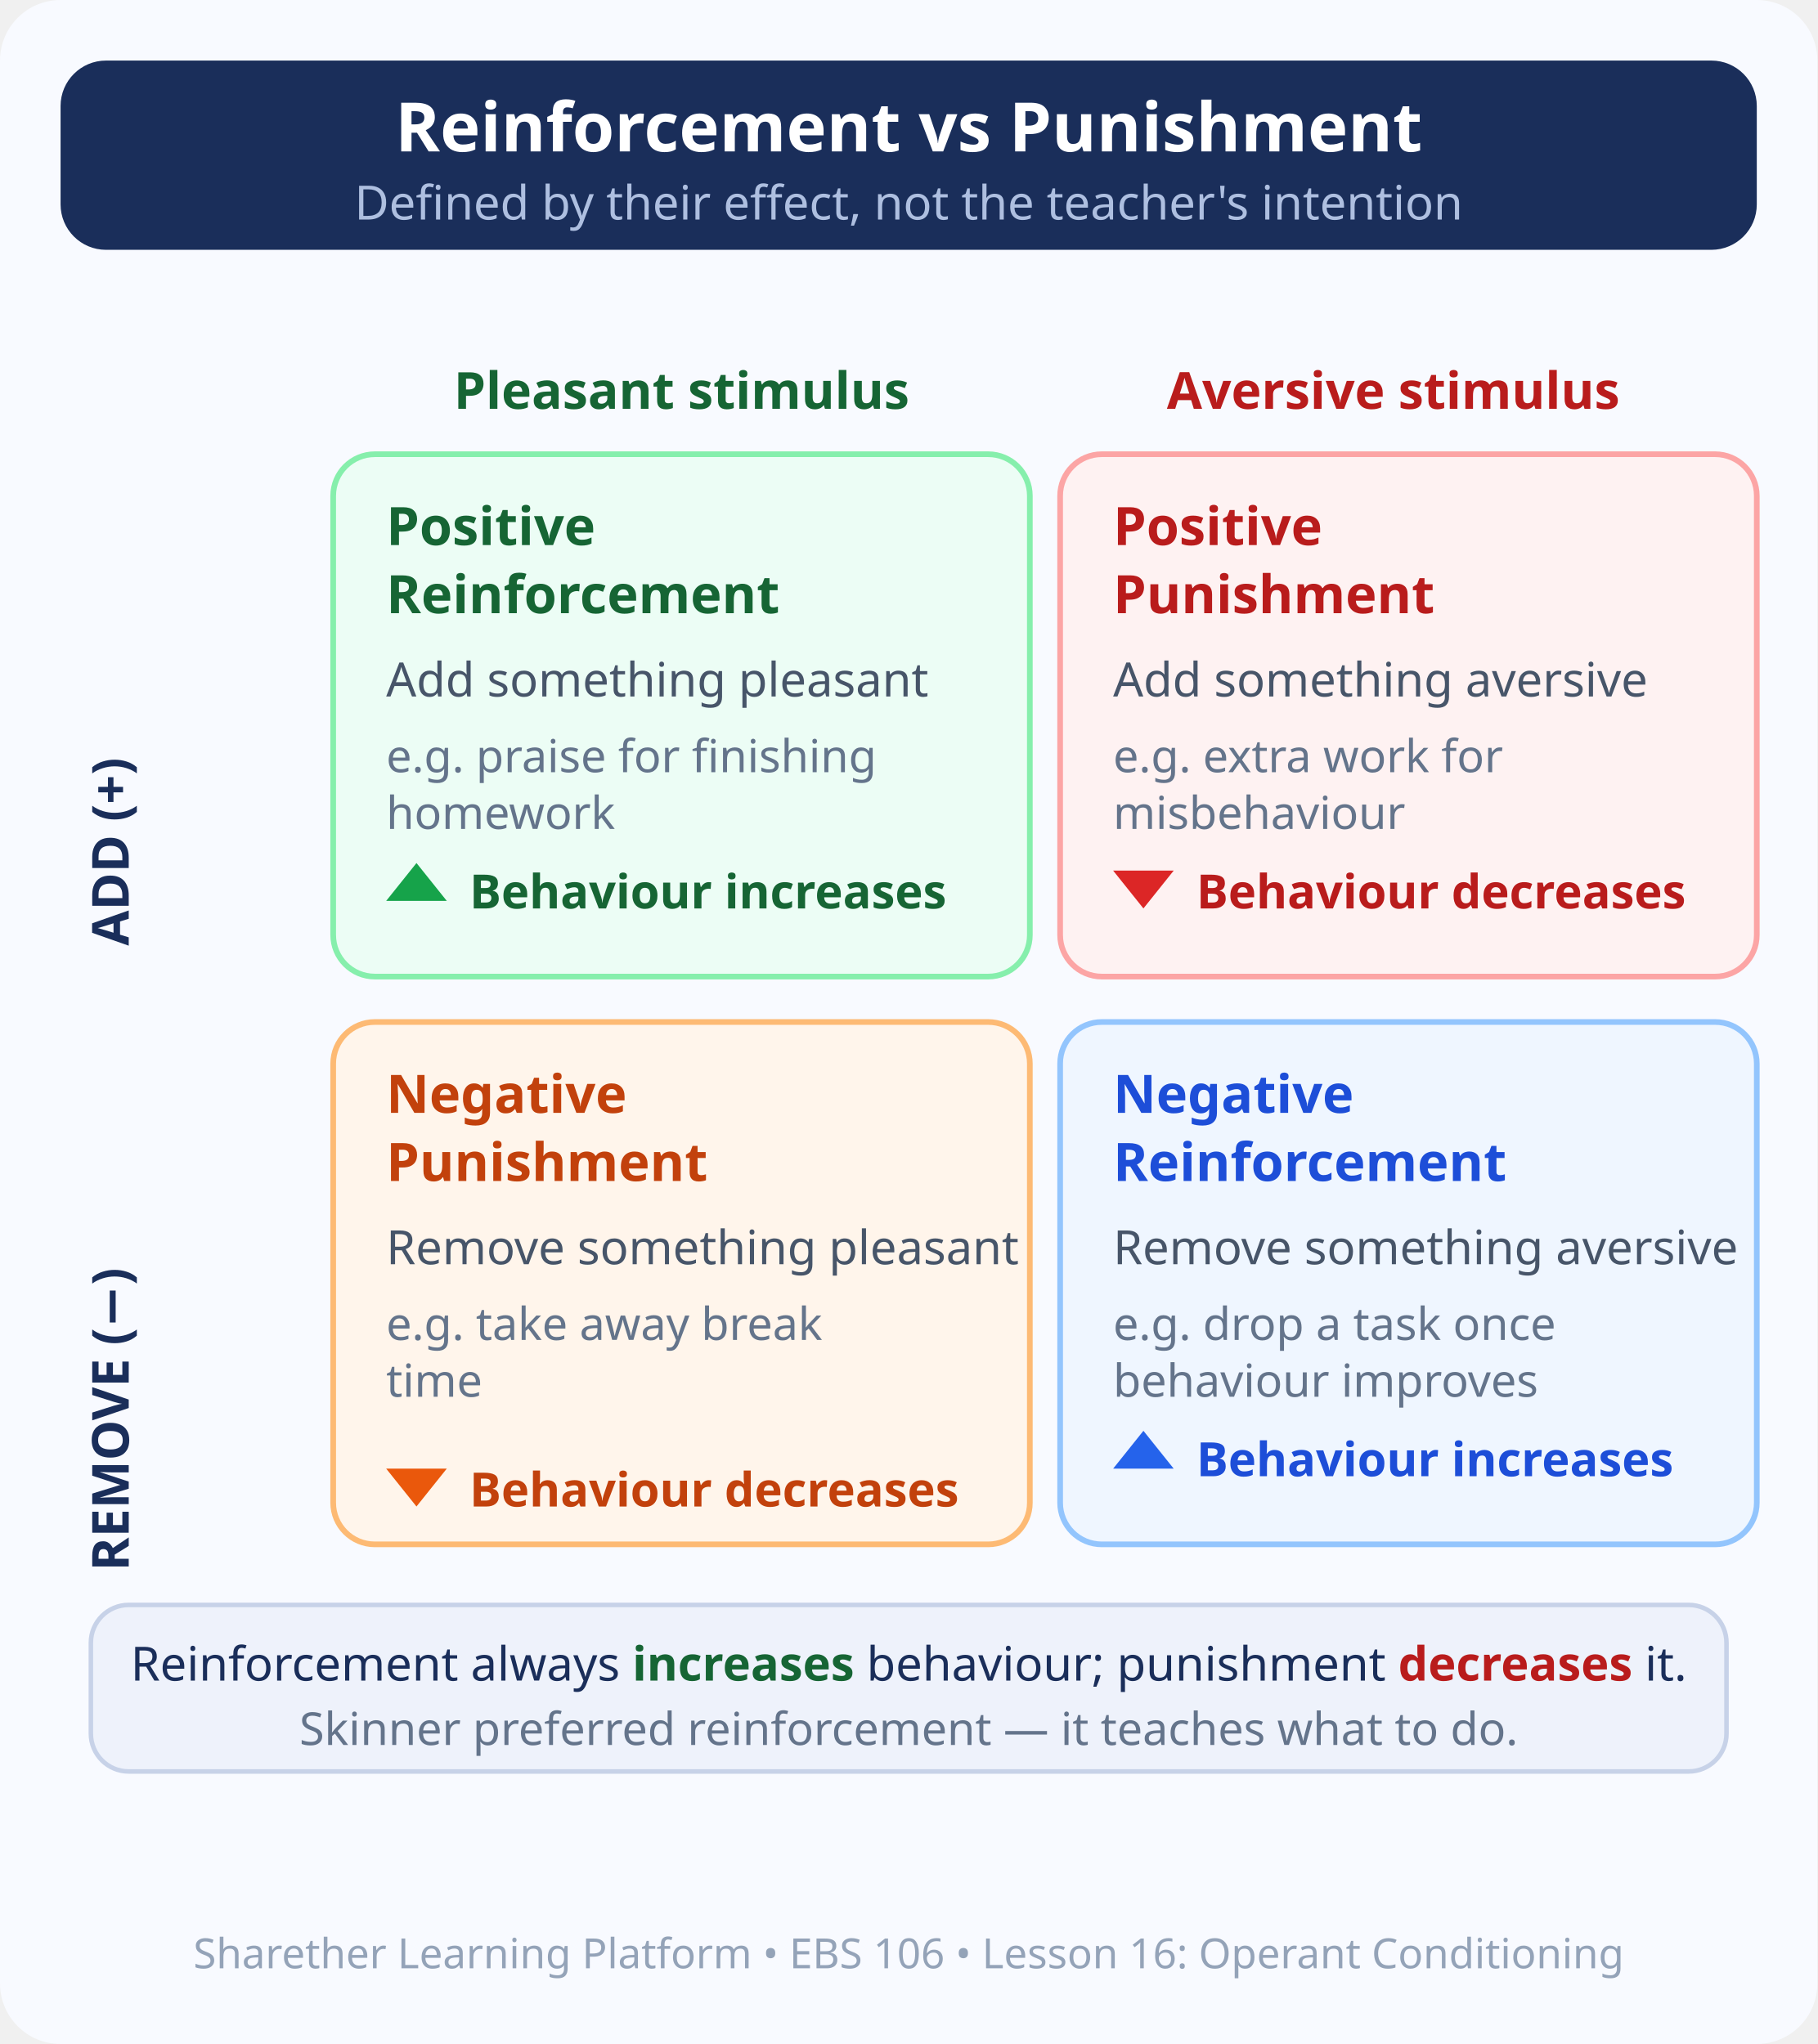
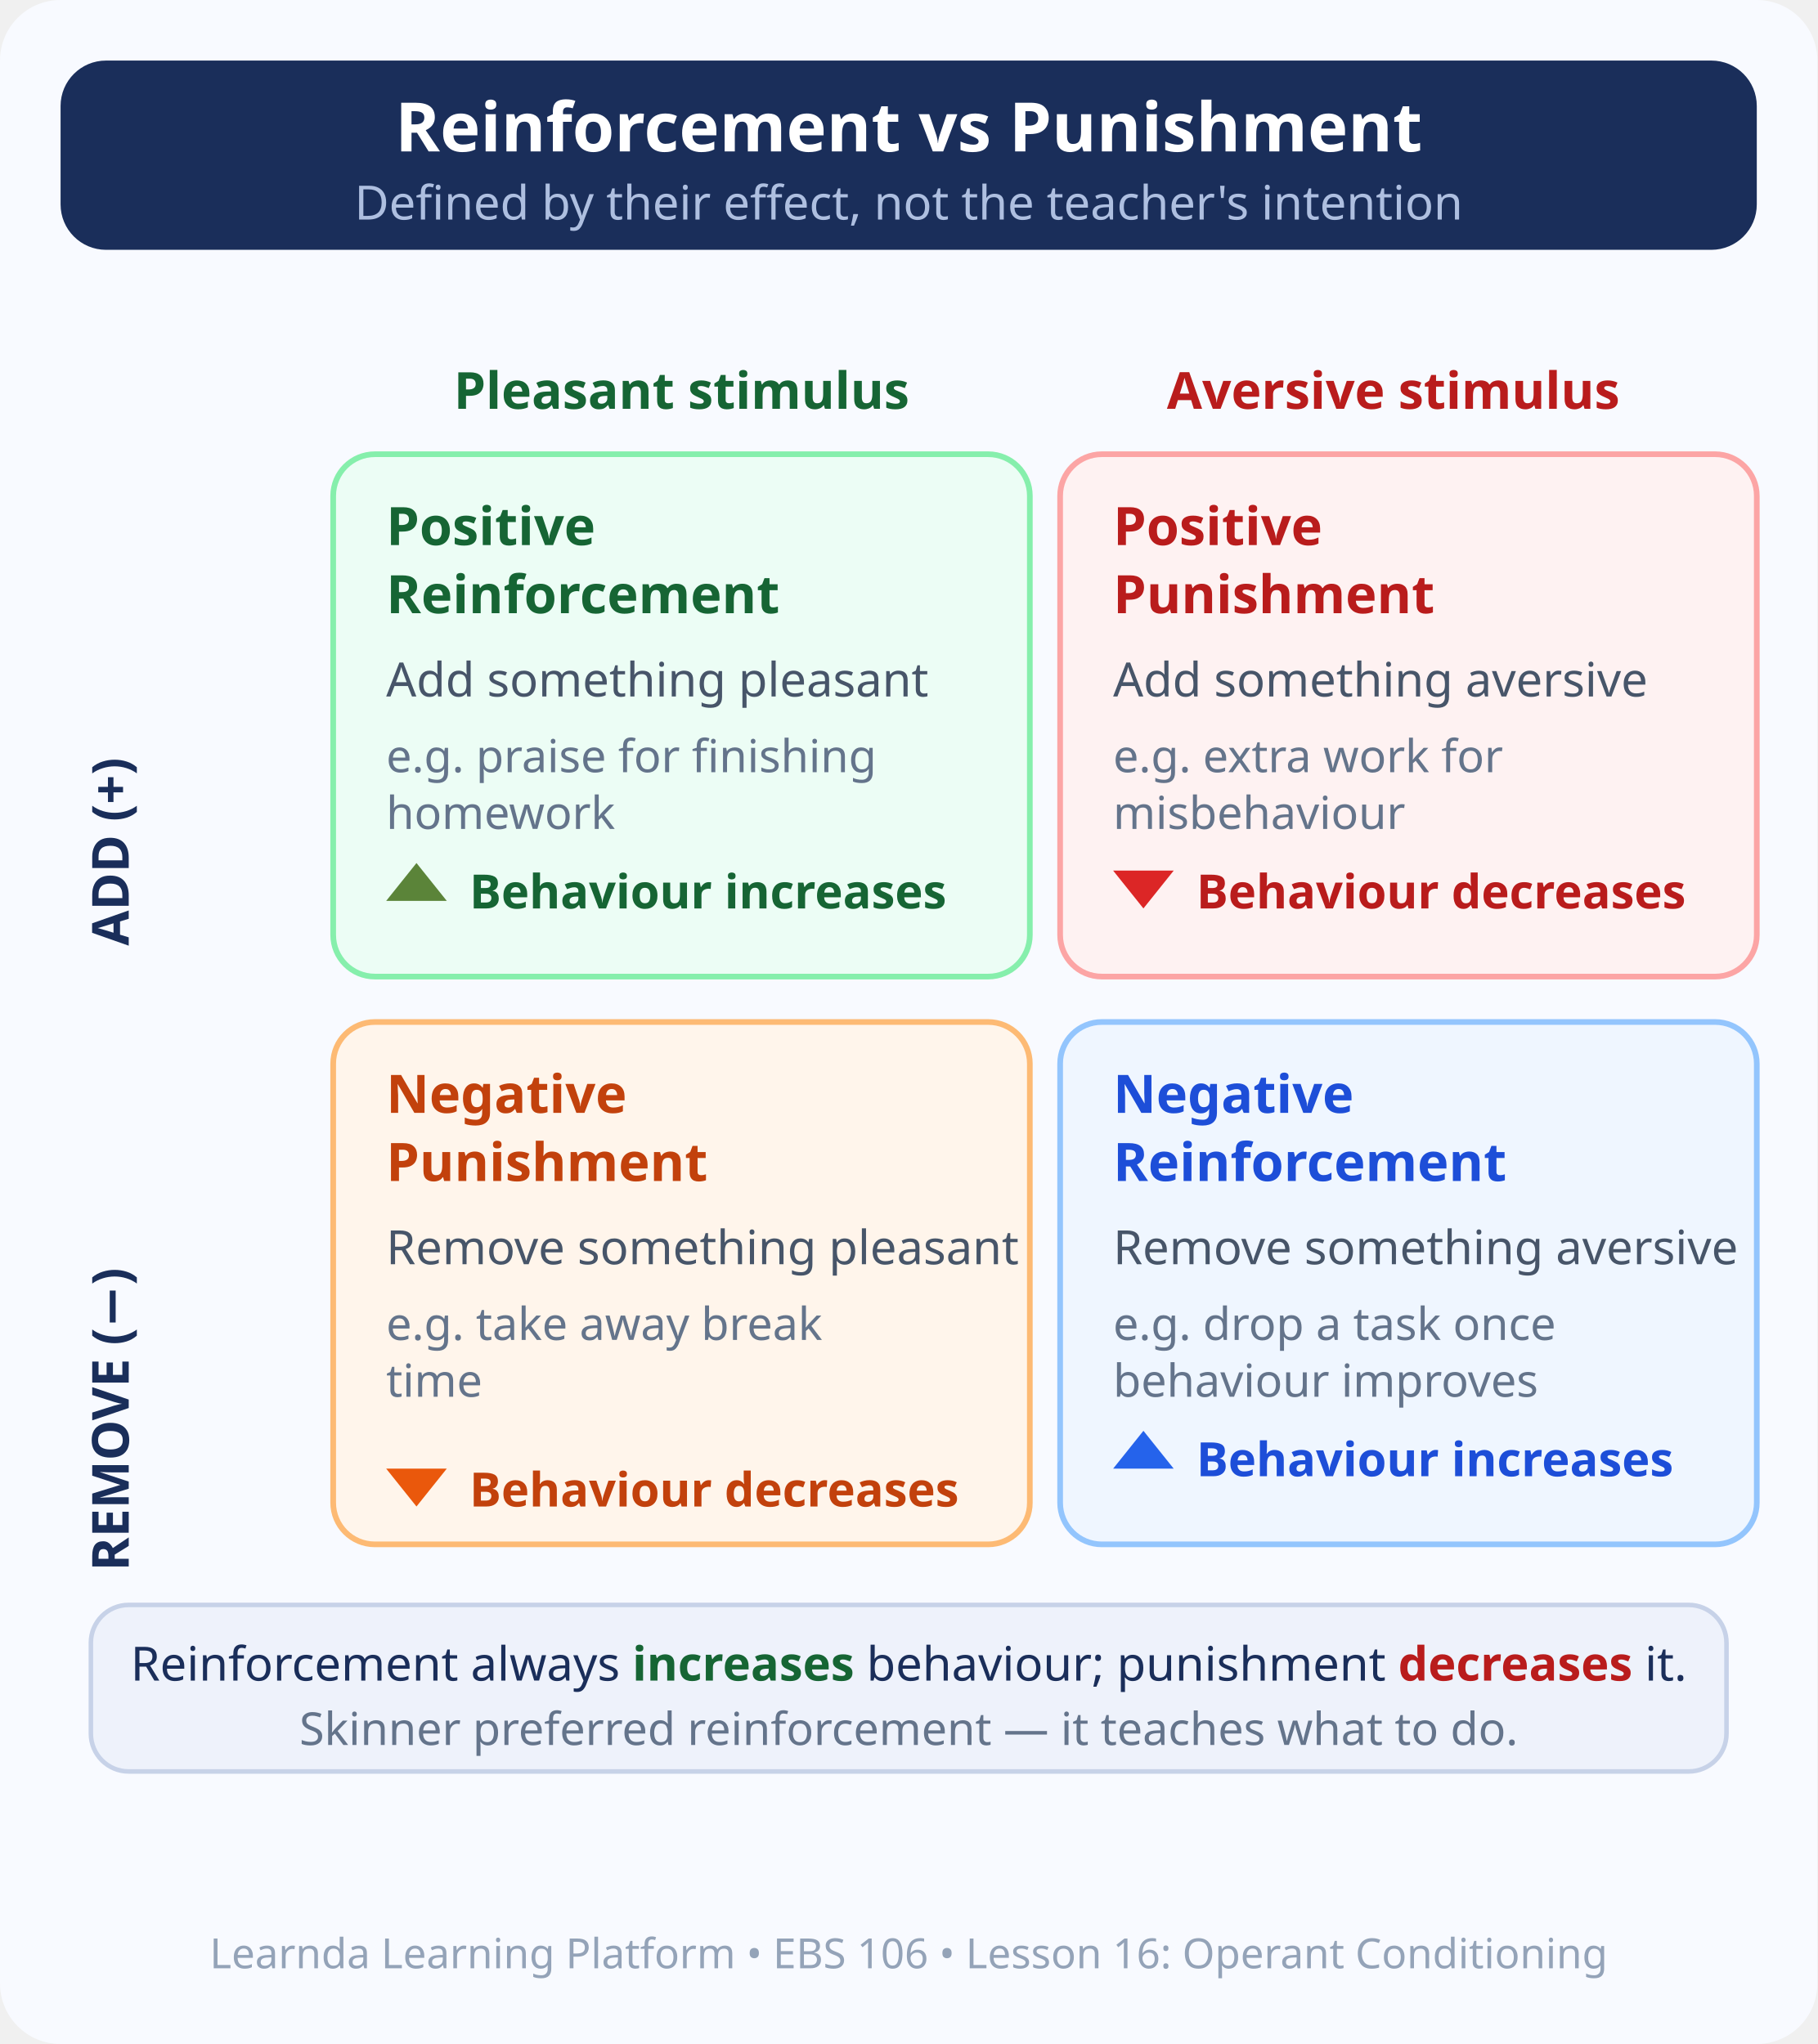
<svg xmlns="http://www.w3.org/2000/svg" viewBox="0 0 480 540" preserveAspectRatio="xMidYMid meet" role="img" aria-label="Operant conditioning 2 by 2 matrix: adding or removing a pleasant or aversive stimulus gives positive reinforcement, positive punishment, negative punishment, and negative reinforcement.">
  <style>
    .oc-title { font-family:'Segoe UI',system-ui,sans-serif; font-weight:700; }
    .oc-body  { font-family:'Segoe UI',system-ui,sans-serif; }
    .cell { cursor:pointer; }
    .cell .ring { fill:none; opacity:0; transition:opacity .16s ease; }
    .cell:hover .ring, .cell.is-active .ring { opacity:1; }
  </style>
  <rect x="0" y="0" width="480" height="540" rx="16" fill="#f8faff" />
  <rect x="16" y="16" width="448" height="50" rx="12" fill="#1a2e5a" />
  <text class="oc-title" x="240" y="40" text-anchor="middle" fill="#ffffff" font-size="18">Reinforcement vs Punishment</text>
  <text class="oc-body" x="240" y="58" text-anchor="middle" fill="#aebfe0" font-size="12.5">Defined by their effect, not the teacher's intention</text>
  <text class="oc-title" x="180" y="108" text-anchor="middle" fill="#166534" font-size="13.5">Pleasant stimulus</text>
  <text class="oc-title" x="368" y="108" text-anchor="middle" fill="#b91c1c" font-size="13.5">Aversive stimulus</text>
  <text class="oc-title" x="34" y="225" text-anchor="middle" fill="#1a2e5a" font-size="13.5" transform="rotate(-90 34 225)">ADD  (+)</text>
  <text class="oc-title" x="34" y="375" text-anchor="middle" fill="#1a2e5a" font-size="13.5" transform="rotate(-90 34 375)">REMOVE  (−)</text>
  <g class="cell" tabindex="0">
-     <rect class="ring" x="84" y="116" width="192" height="146" rx="13" stroke="#16a34a" stroke-width="3" />
+     <rect class="ring" x="84" y="116" width="192" height="146" rx="13" stroke="#5b8439" stroke-width="3" />
    <rect x="88" y="120" width="184" height="138" rx="11" fill="#ecfdf5" stroke="#86efac" stroke-width="1.5" />
    <text class="oc-title" x="102" y="144" fill="#166534" font-size="14">Positive</text>
    <text class="oc-title" x="102" y="162" fill="#166534" font-size="14">Reinforcement</text>
    <text class="oc-body" x="102" y="184" fill="#475569" font-size="12.5">Add something pleasant</text>
    <text class="oc-body" x="102" y="204" fill="#64748b" font-size="12">e.g. praise for finishing</text>
    <text class="oc-body" x="102" y="219" fill="#64748b" font-size="12">homework</text>
-     <path d="M102 238 L110 228 L118 238 Z" fill="#16a34a" />
+     <path d="M102 238 L110 228 L118 238 Z" fill="#5b8439" />
    <text class="oc-title" x="124" y="240" fill="#166534" font-size="12.5">Behaviour increases</text>
  </g>
  <g class="cell" tabindex="0">
    <rect class="ring" x="276" y="116" width="192" height="146" rx="13" stroke="#dc2626" stroke-width="3" />
    <rect x="280" y="120" width="184" height="138" rx="11" fill="#fef2f2" stroke="#fca5a5" stroke-width="1.5" />
    <text class="oc-title" x="294" y="144" fill="#b91c1c" font-size="14">Positive</text>
    <text class="oc-title" x="294" y="162" fill="#b91c1c" font-size="14">Punishment</text>
    <text class="oc-body" x="294" y="184" fill="#475569" font-size="12.5">Add something aversive</text>
    <text class="oc-body" x="294" y="204" fill="#64748b" font-size="12">e.g. extra work for</text>
    <text class="oc-body" x="294" y="219" fill="#64748b" font-size="12">misbehaviour</text>
    <path d="M294 230 L302 240 L310 230 Z" fill="#dc2626" />
    <text class="oc-title" x="316" y="240" fill="#b91c1c" font-size="12.5">Behaviour decreases</text>
  </g>
  <g class="cell" tabindex="0">
    <rect class="ring" x="84" y="266" width="192" height="146" rx="13" stroke="#ea580c" stroke-width="3" />
    <rect x="88" y="270" width="184" height="138" rx="11" fill="#fff5eb" stroke="#fdba74" stroke-width="1.5" />
    <text class="oc-title" x="102" y="294" fill="#c2410c" font-size="14">Negative</text>
    <text class="oc-title" x="102" y="312" fill="#c2410c" font-size="14">Punishment</text>
    <text class="oc-body" x="102" y="334" fill="#475569" font-size="12.5">Remove something pleasant</text>
    <text class="oc-body" x="102" y="354" fill="#64748b" font-size="12">e.g. take away break</text>
    <text class="oc-body" x="102" y="369" fill="#64748b" font-size="12">time</text>
    <path d="M102 388 L110 398 L118 388 Z" fill="#ea580c" />
    <text class="oc-title" x="124" y="398" fill="#c2410c" font-size="12.5">Behaviour decreases</text>
  </g>
  <g class="cell" tabindex="0">
    <rect class="ring" x="276" y="266" width="192" height="146" rx="13" stroke="#2563eb" stroke-width="3" />
    <rect x="280" y="270" width="184" height="138" rx="11" fill="#eff6ff" stroke="#93c5fd" stroke-width="1.5" />
    <text class="oc-title" x="294" y="294" fill="#1d4ed8" font-size="14">Negative</text>
    <text class="oc-title" x="294" y="312" fill="#1d4ed8" font-size="14">Reinforcement</text>
    <text class="oc-body" x="294" y="334" fill="#475569" font-size="12.5">Remove something aversive</text>
    <text class="oc-body" x="294" y="354" fill="#64748b" font-size="12">e.g. drop a task once</text>
    <text class="oc-body" x="294" y="369" fill="#64748b" font-size="12">behaviour improves</text>
    <path d="M294 388 L302 378 L310 388 Z" fill="#2563eb" />
    <text class="oc-title" x="316" y="390" fill="#1d4ed8" font-size="12.5">Behaviour increases</text>
  </g>
  <rect x="24" y="424" width="432" height="44" rx="10" fill="#eef2fb" stroke="#c7d2e8" stroke-width="1.2" />
  <text class="oc-body" x="240" y="444" text-anchor="middle" fill="#1a2e5a" font-size="12.5">Reinforcement always <tspan font-weight="700" fill="#166534">increases</tspan> behaviour; punishment <tspan font-weight="700" fill="#b91c1c">decreases</tspan> it.</text>
  <text class="oc-body" x="240" y="461" text-anchor="middle" fill="#64748b" font-size="12">Skinner preferred reinforcement — it teaches what to do.</text>
-   <text class="oc-body" x="240" y="520" text-anchor="middle" fill="#94a3b8" font-size="11">Sharether Learning Platform • EBS 106 • Lesson 16: Operant Conditioning</text>
+   <text class="oc-body" x="240" y="520" text-anchor="middle" fill="#94a3b8" font-size="11">Learnda Learning Platform • EBS 106 • Lesson 16: Operant Conditioning</text>
</svg>
